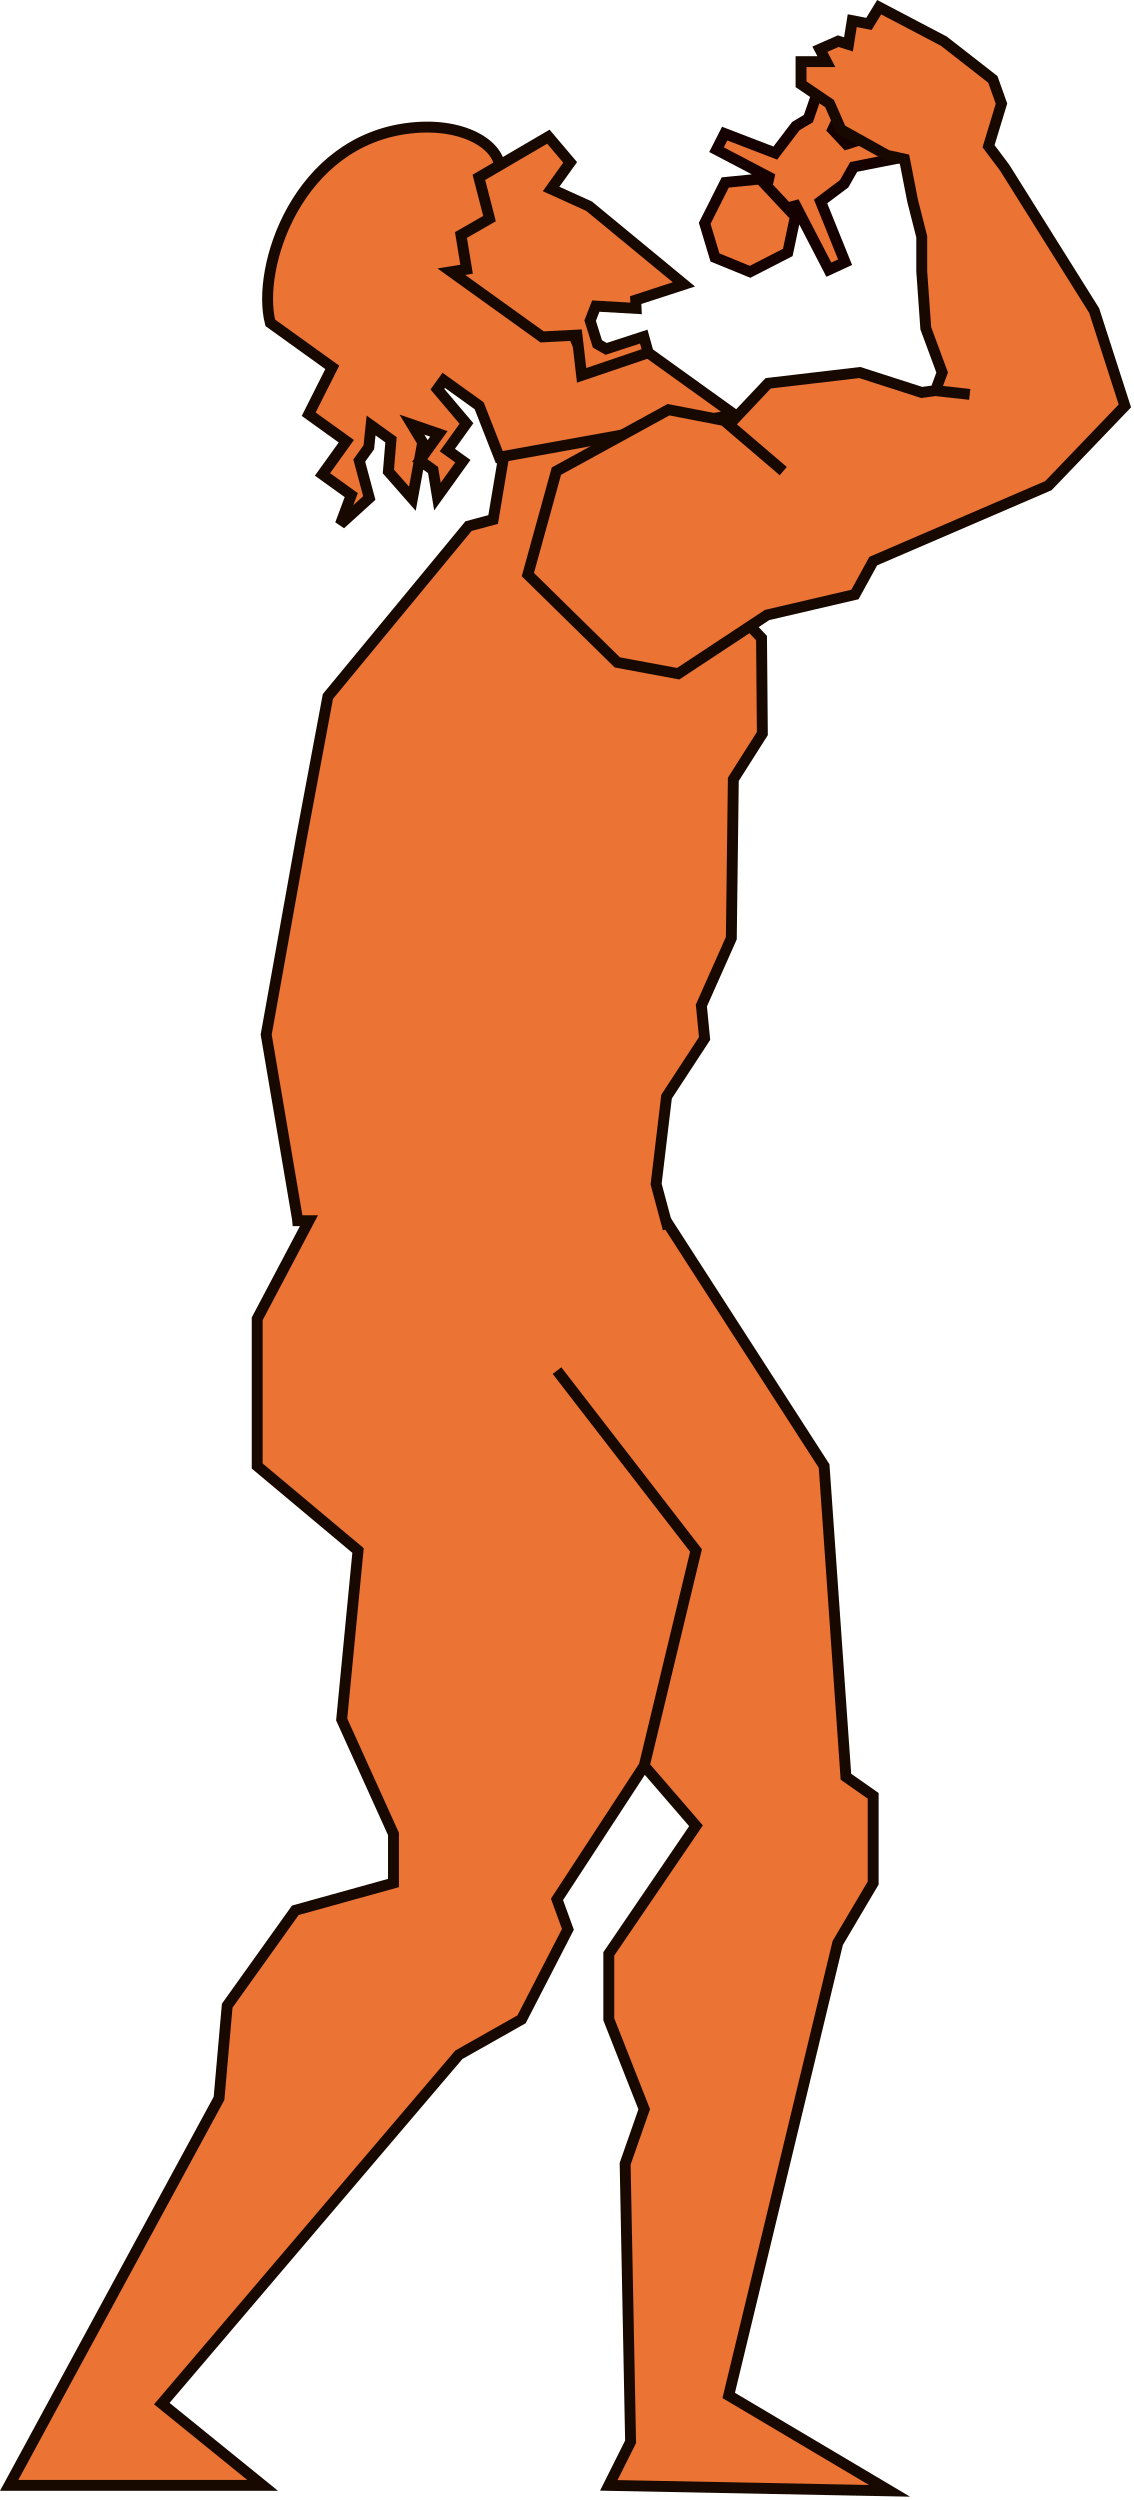
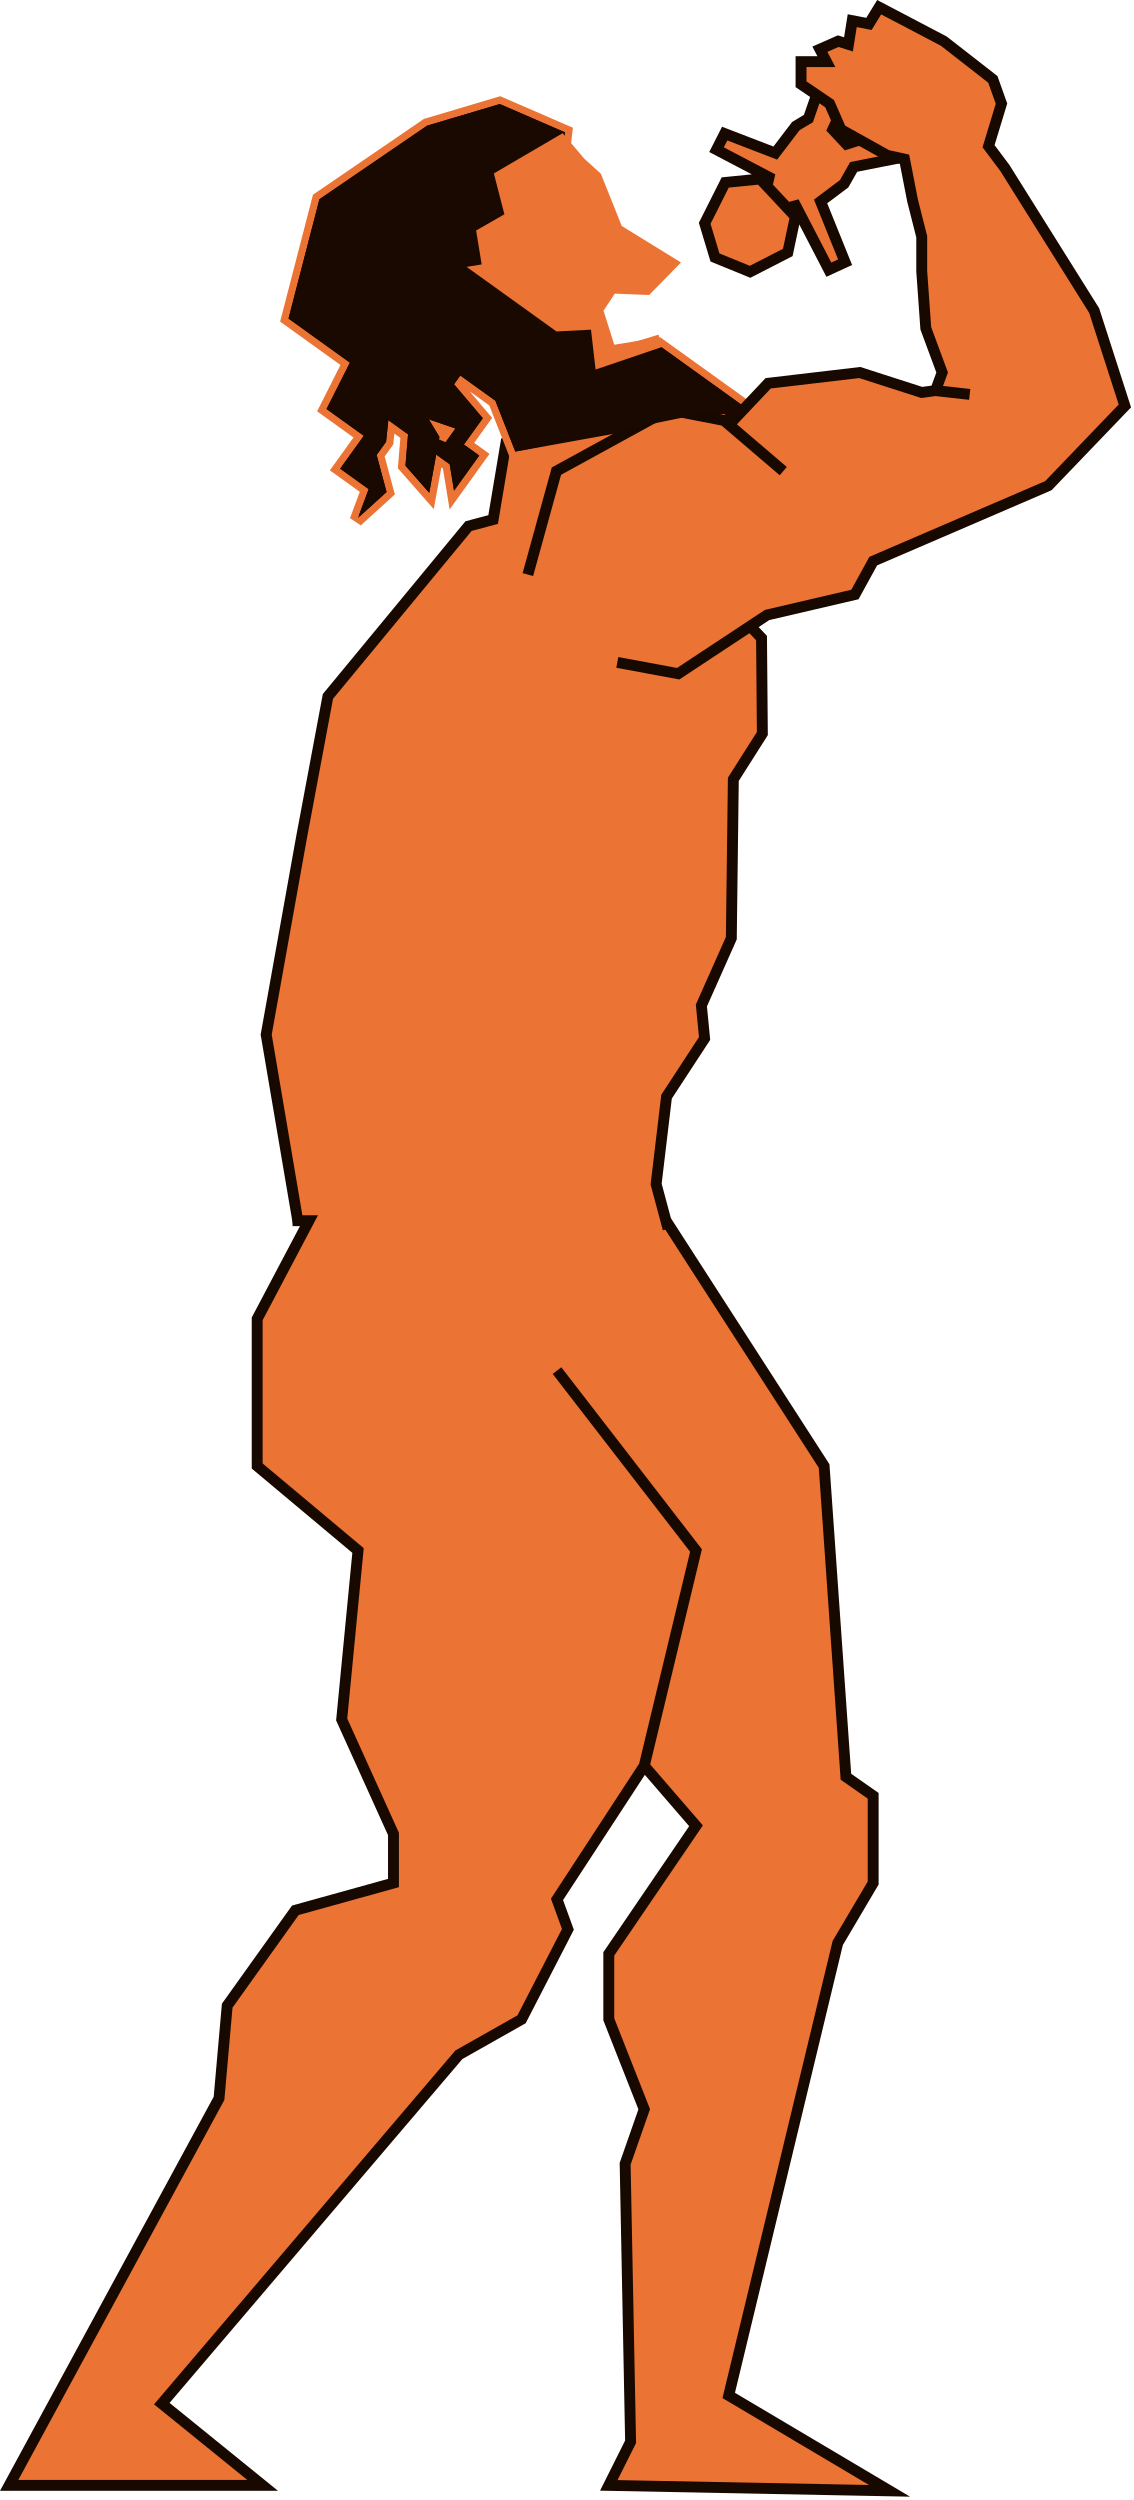
<svg xmlns="http://www.w3.org/2000/svg" width="307" height="677" viewBox="0 0 307 677" fill="none">
  <path d="M213.332 68.367L203.122 73.608L193.61 69.716L190.829 60.476L196.388 49.417L205.859 48.472L207.688 50.426L208.257 47.989L194.036 40.533L196.246 36.177L209.948 41.451L215.512 34.147L218.917 32.102L225.445 13.225L233.985 16.852L225.511 35.075L229.219 39.036L248.911 32.796L251.588 41.151L231.181 45.202L228.592 49.764L222.212 54.551L228.853 71.008L224.456 73.028L215.481 55.706L213.202 56.316L215.389 58.652L213.332 68.367Z" fill="#EB7333" />
-   <path d="M207.688 50.426L213.202 56.316M207.688 50.426L208.257 47.989L194.036 40.533L196.246 36.177L209.948 41.451L215.512 34.147L218.917 32.102L225.445 13.225L233.985 16.852L225.511 35.075L229.219 39.036L248.911 32.796L251.588 41.151L231.181 45.202L228.592 49.764L222.212 54.551L228.853 71.008L224.456 73.028L215.481 55.706L213.202 56.316M207.688 50.426L205.859 48.472L196.388 49.417L190.829 60.476L193.61 69.716L203.122 73.608L213.332 68.367L215.389 58.652L213.202 56.316" stroke="#140100" stroke-width="2.952" />
+   <path d="M207.688 50.426L213.202 56.316M207.688 50.426L208.257 47.989L194.036 40.533L196.246 36.177L209.948 41.451L215.512 34.147L218.917 32.102L225.445 13.225L233.985 16.852L225.511 35.075L229.219 39.036L248.911 32.796L251.588 41.151L231.181 45.202L228.592 49.764L222.212 54.551L228.853 71.008L224.456 73.028L215.481 55.706L213.202 56.316M207.688 50.426L205.859 48.472L196.388 49.417L190.829 60.476L193.61 69.716L203.122 73.608L213.332 68.367L215.389 58.652L213.202 56.316" stroke="#170800" stroke-width="2.952" />
  <path d="M133.753 141.731L138.179 119.905L182.716 111.057L208.082 165.918L202.773 170.342L206.312 173.587V198.658L198.348 212.521V253.52L189.5 272.102L191.564 281.245L180.356 298.058L177.701 322.244L180.356 331.093L222.829 396.278L229.908 481.814L236.397 485.944V511.015L225.779 526.647L197.463 649.053L238.757 672.945H165.018L171.507 660.852L169.443 584.753L174.457 570.006L165.018 544.935V529.007L188.32 494.497L174.457 478.865L150.566 514.849L154.105 523.403L141.717 546.409L123.43 557.028L44.087 651.708L68.863 672.945H2.203L59.424 570.006L61.195 543.46L80.662 518.094L106.913 511.015V496.267L92.46 465.592L97.179 419.284L70.044 396.278V356.164L83.907 331.093L80.367 329.028L72.403 278.591L89.511 188.04L126.97 141.731H133.753Z" fill="#EB7333" />
  <path d="M180.925 332.775L177.678 320.655L180.502 296.974L190.801 281.225L189.934 272.287L198.042 254.068L198.586 211.039L206.447 198.651L206.223 172.785L194.379 160.298L189.164 149.641L185.399 126.791L159.719 111.043L137.039 119.804L133.542 140.686L126.877 142.471L88.802 188.588L81.574 227.202L72.081 280.178L80.82 331.647" stroke="#170800" stroke-width="2.952" />
+   <path d="M121.74 116.551L119.859 119.168L119.981 118.504L120.048 118.132L119.853 117.808L118.401 115.4L121.74 116.551ZM93.475 98.518L87.537 110.311L87.153 111.075L97.125 118.24L90.728 127.143L98.635 132.825L95.991 139.919L97.6 141.009L105.352 133.979L105.804 133.568L105.646 132.978L103.078 123.404L105.516 120.011L105.544 119.747L105.976 115.599L109.459 118.102L108.802 126.033L108.766 126.456L109.046 126.775L115.483 134.101L116.847 135.653L117.219 133.621L118.824 124.831L120.859 126.294L122.351 135.409L131.168 123.14L127.013 120.154L132.003 113.209L131.499 112.614L124.213 104.011L124.88 103.083L133.325 109.152L138.616 122.656L138.916 123.421L139.724 123.275L202.801 111.898L205.123 111.48L178.535 92.374L178.126 92.441L165.459 94.514L150.488 65.856L153.982 35.952L154.068 35.215L153.387 34.919L135.734 27.259L135.399 27.114L135.05 27.218L115.381 33.071L115.232 33.116L115.103 33.204L85.94 53.124L85.629 53.335L85.535 53.699L77.167 86.011L76.994 86.675L93.475 98.518Z" fill="#190901" stroke="#EB7333" stroke-width="2" />
  <path d="M180.36 330.568L223.169 396.996L229.073 481.138L236.454 486.305L236.454 509.924L226.859 526.162L197.336 648.684L240.883 674.517L164.86 673.041L170.764 661.232L169.288 585.947L174.455 571.185L164.86 546.828L164.86 529.114L188.479 494.424L174.455 478.186M174.455 478.186L150.836 514.352L153.788 522.471L141.241 546.828L124.265 556.423L43.813 650.898L71.123 673.041L2.48 673.041L59.313 568.233L61.528 543.138L79.98 517.305L106.551 509.924L106.551 496.638L92.527 465.638L96.956 419.877L69.647 396.996L69.647 357.14L83.67 330.568L79.242 330.568M174.455 478.186L188.479 419.877L150.836 371.158" stroke="#170800" stroke-width="2.952" />
-   <path d="M198.911 112.311L174.335 94.654L159.386 99.751L153.203 86.061L154.796 70.619L135.256 46.583C136.304 40.065 126.414 32.959 111.093 34.676C80.453 38.109 69.347 72.542 73.195 87.425L89.979 99.484L83.595 112.165L93.785 119.486L87.325 128.477L95.118 134.076L92.178 141.961L100.006 134.861L97.288 124.729L99.872 121.133L100.489 115.214L105.884 119.09L105.174 127.668L111.674 135.065L114.462 119.8L111.558 114.987L118.844 117.496L113.676 124.689L117.273 127.273L118.454 134.483L125.345 124.892L121.149 121.878L126.317 114.685L118.449 105.397L120.171 102.999L129.762 109.889L135.215 123.804L198.911 112.311Z" fill="#EB7333" stroke="#170800" stroke-width="2.952" />
-   <path d="M185.196 77.012L159.514 55.834L149.231 51.173L154.399 43.98L148.498 37.014L129.677 48.03L132.563 59.192L124.829 63.633L126.348 72.903L122.228 73.578L146.804 91.235L156.243 90.747L157.5 101.647L175.535 95.519L174.328 91.155L164.133 94.482L161.781 93.125L159.81 86.836L161.339 82.89L172.254 83.516L172.143 81.266L185.196 77.012Z" fill="#EB7333" stroke="#170800" stroke-width="2.952" />
  <path d="M181.03 110.945L196.058 113.862L197.419 115.025L208.022 103.798L232.827 100.879L249.607 106.278L253.328 105.771L255.138 100.879L250.702 88.898L249.607 73.448V64.109L247.126 54.333L244.938 43.098L240.269 42.076L227.72 35.072L224.656 28.068L216.922 22.816V16.687H223.78L222.029 13.331L226.99 11.143L229.763 12.018L230.784 5.598L235.307 6.473L238.08 1.949L255.589 11.143L268.868 21.503L271.202 28.068L267.7 39.594L272.078 45.431L296.299 84.097L304.616 109.924L283.897 131.52L236.475 151.947L231.514 160.994L207.73 166.539L183.654 182.443L167.166 179.379L142.945 155.595L150.679 127.58L181.03 110.945Z" fill="#EB7333" />
-   <path d="M212.109 127.58L197.419 115.025M197.419 115.025L196.058 113.862L181.03 110.945L150.679 127.58L142.945 155.595L167.166 179.379L183.654 182.443L207.73 166.539L231.514 160.994L236.475 151.947L283.897 131.52L304.616 109.924L296.299 84.098L272.078 45.431L267.7 39.594L271.202 28.068L268.868 21.503L255.589 11.143L238.08 1.949L235.307 6.473L230.784 5.598L229.763 12.018L226.99 11.143L222.029 13.331L223.78 16.687H216.922V22.816L224.656 28.068L227.72 35.072L240.269 42.076L244.938 43.098L247.126 54.333L249.607 64.109V73.448L250.702 88.898L255.138 100.879L253.328 105.771M197.419 115.025L208.022 103.798L232.827 100.879L249.607 106.278L253.328 105.771M253.328 105.771L262.598 106.804" stroke="#170800" stroke-width="2.952" />
+   <path d="M212.109 127.58L197.419 115.025M142.945 155.595L150.679 127.58L181.03 110.945L196.058 113.862L197.419 115.025M167.166 179.379L183.654 182.443L207.73 166.539L231.514 160.994L236.475 151.947L283.897 131.52L304.616 109.924L296.299 84.097L272.078 45.431L267.7 39.594L271.202 28.068L268.868 21.503L255.589 11.143L238.08 1.949L235.307 6.473L230.784 5.598L229.763 12.018L226.99 11.143L222.029 13.331L223.78 16.687H216.922V22.816L224.656 28.068L227.72 35.072L240.269 42.076L244.938 43.098L247.126 54.333L249.607 64.109V73.448L250.702 88.898L255.138 100.879L253.328 105.771M197.419 115.025L208.022 103.798L232.827 100.879L249.607 106.278L253.328 105.771M253.328 105.771L262.598 106.804" stroke="#170800" stroke-width="2.952" />
+   <path d="M202.623 110.915L178.288 93.428L164.909 95.619L149.459 66.048L152.989 35.837L135.336 28.176L115.667 34.03L86.504 53.95L78.134 86.262L94.754 98.204L88.43 110.761L98.521 118.012L92.123 126.915L99.839 132.459L96.928 140.268L104.68 133.238L101.99 123.204L104.549 119.643L105.16 113.782L110.502 117.621L109.798 126.115L116.235 133.441L118.997 118.325L116.121 113.558L123.336 116.043L118.218 123.165L121.779 125.724L122.949 132.865L129.773 123.368L125.618 120.383L130.736 113.26L122.945 104.062L124.651 101.687L134.148 108.512L139.547 122.291L195.54 110.915L197.087 113.839L202.623 110.915Z" fill="#190901" />
+   <path d="M184.409 71.079L168.368 61.198L162.703 47.028L158.216 42.964L152.373 36.065L133.734 46.973L136.592 58.027L128.932 62.423L130.436 71.604L126.356 72.272L150.691 89.759L160.039 89.275L161.283 100.069L179.142 94.003L178.337 90.616L166.604 94.188L163.433 84.133L166.502 79.509L175.784 79.889L184.409 71.079Z" fill="#EB7333" />
</svg>
